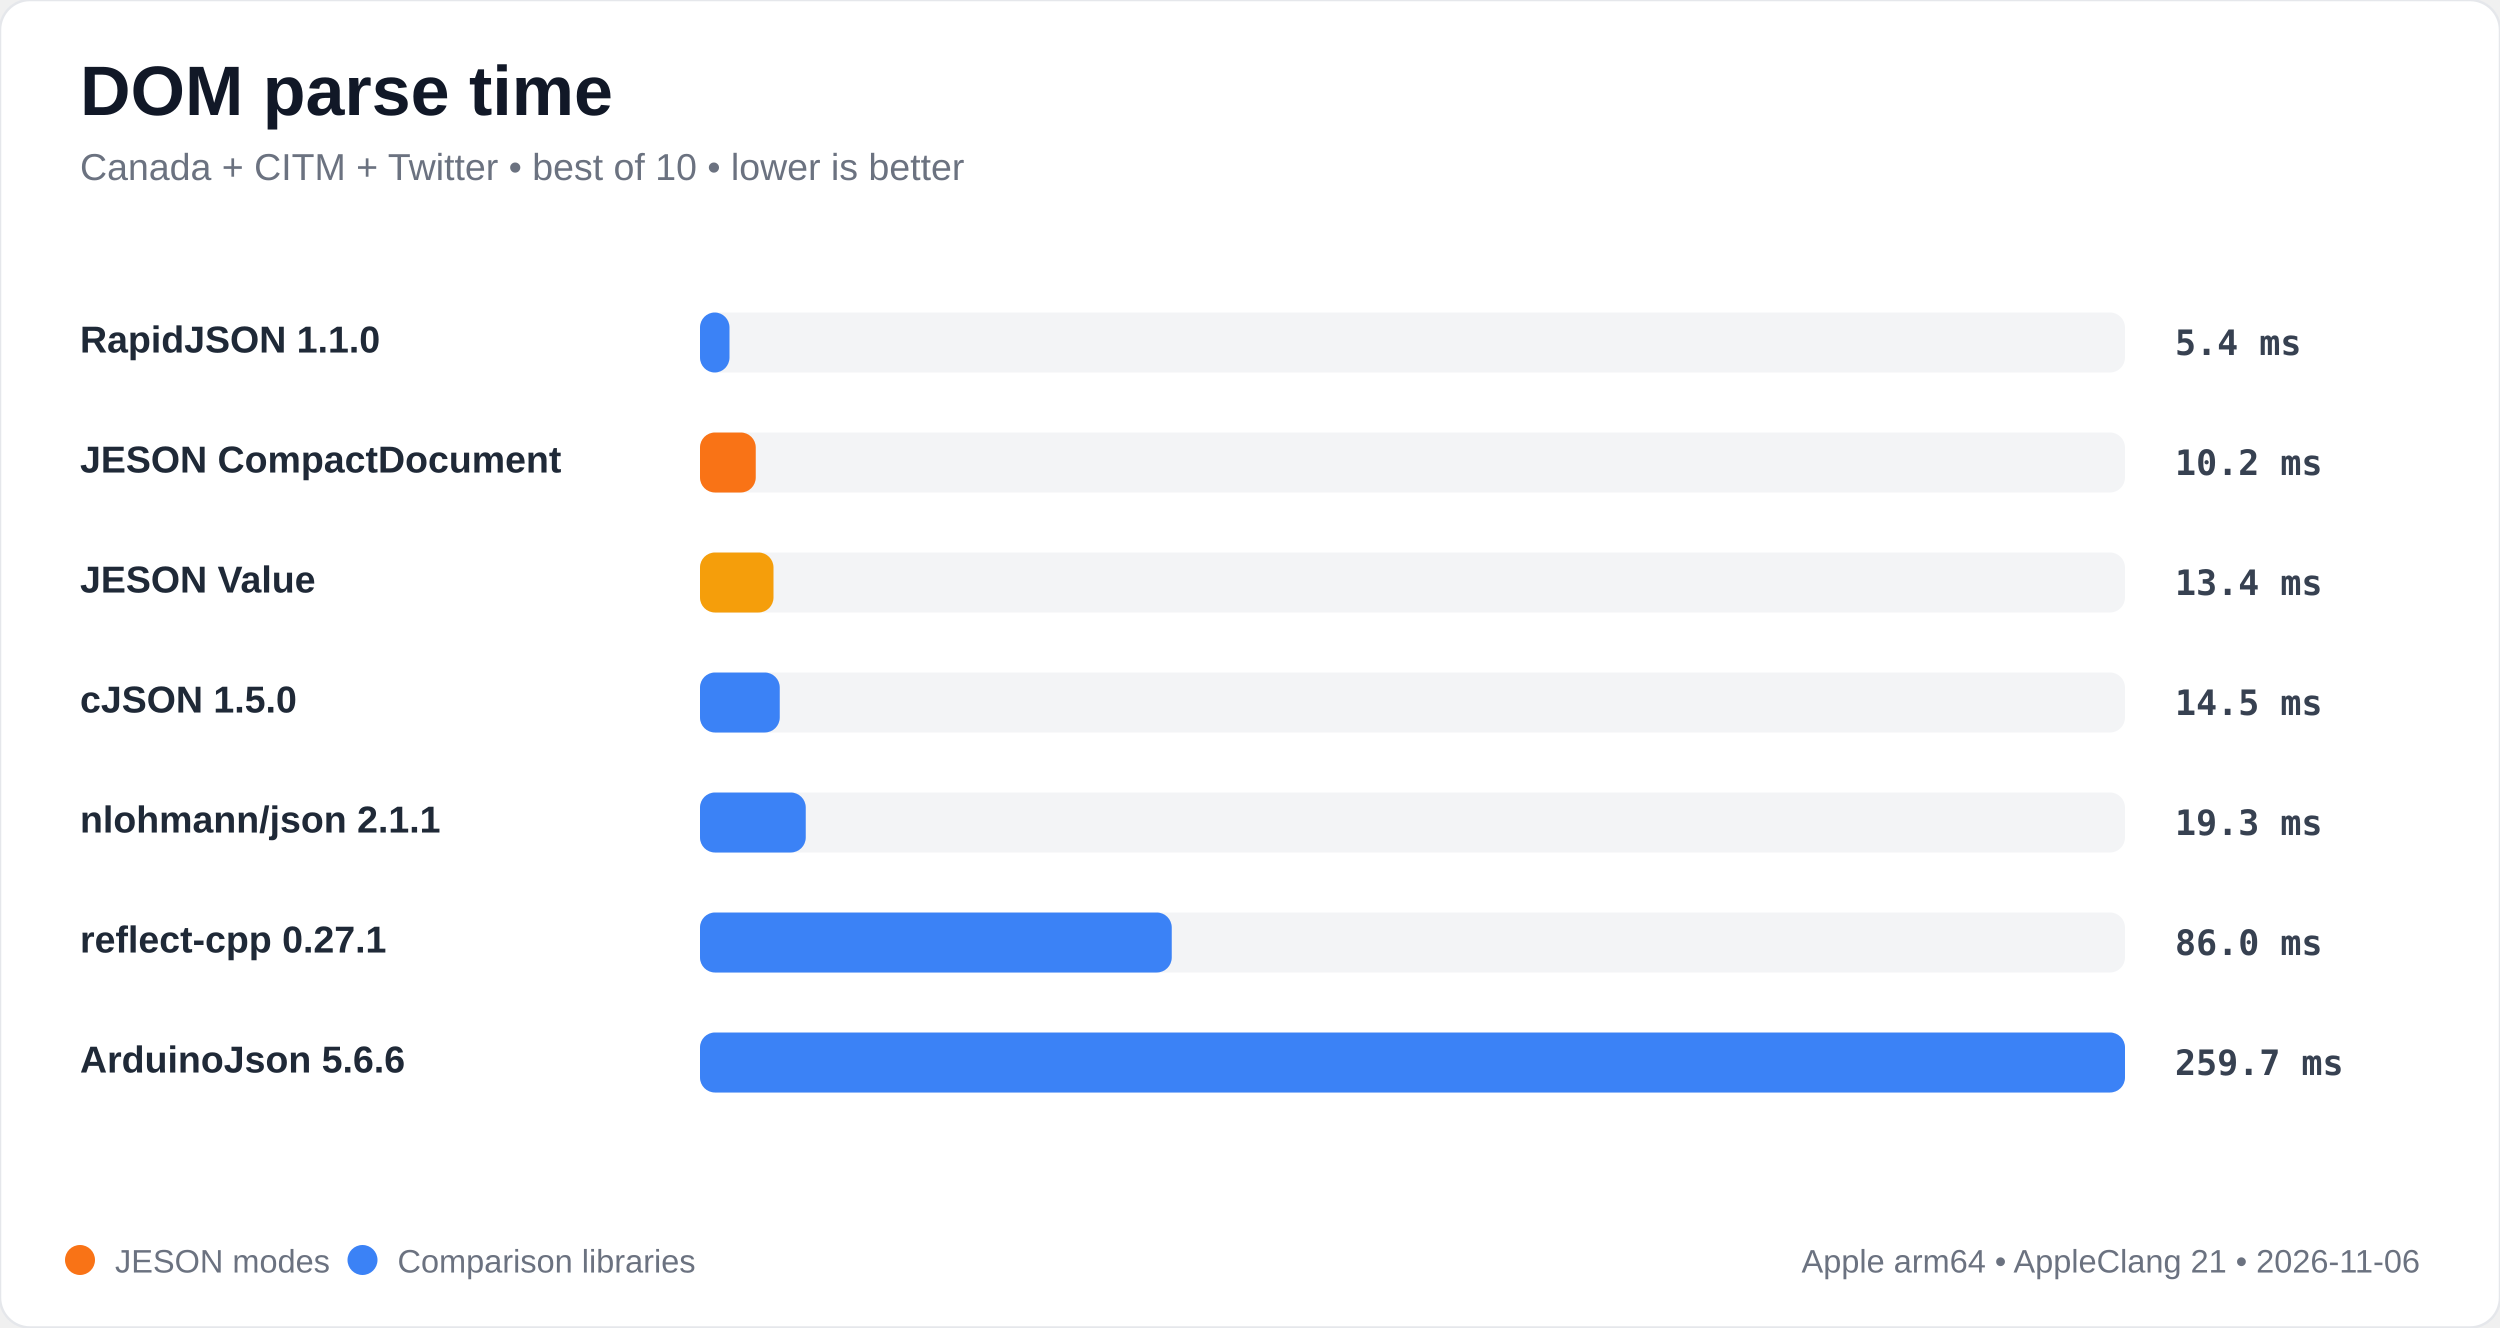
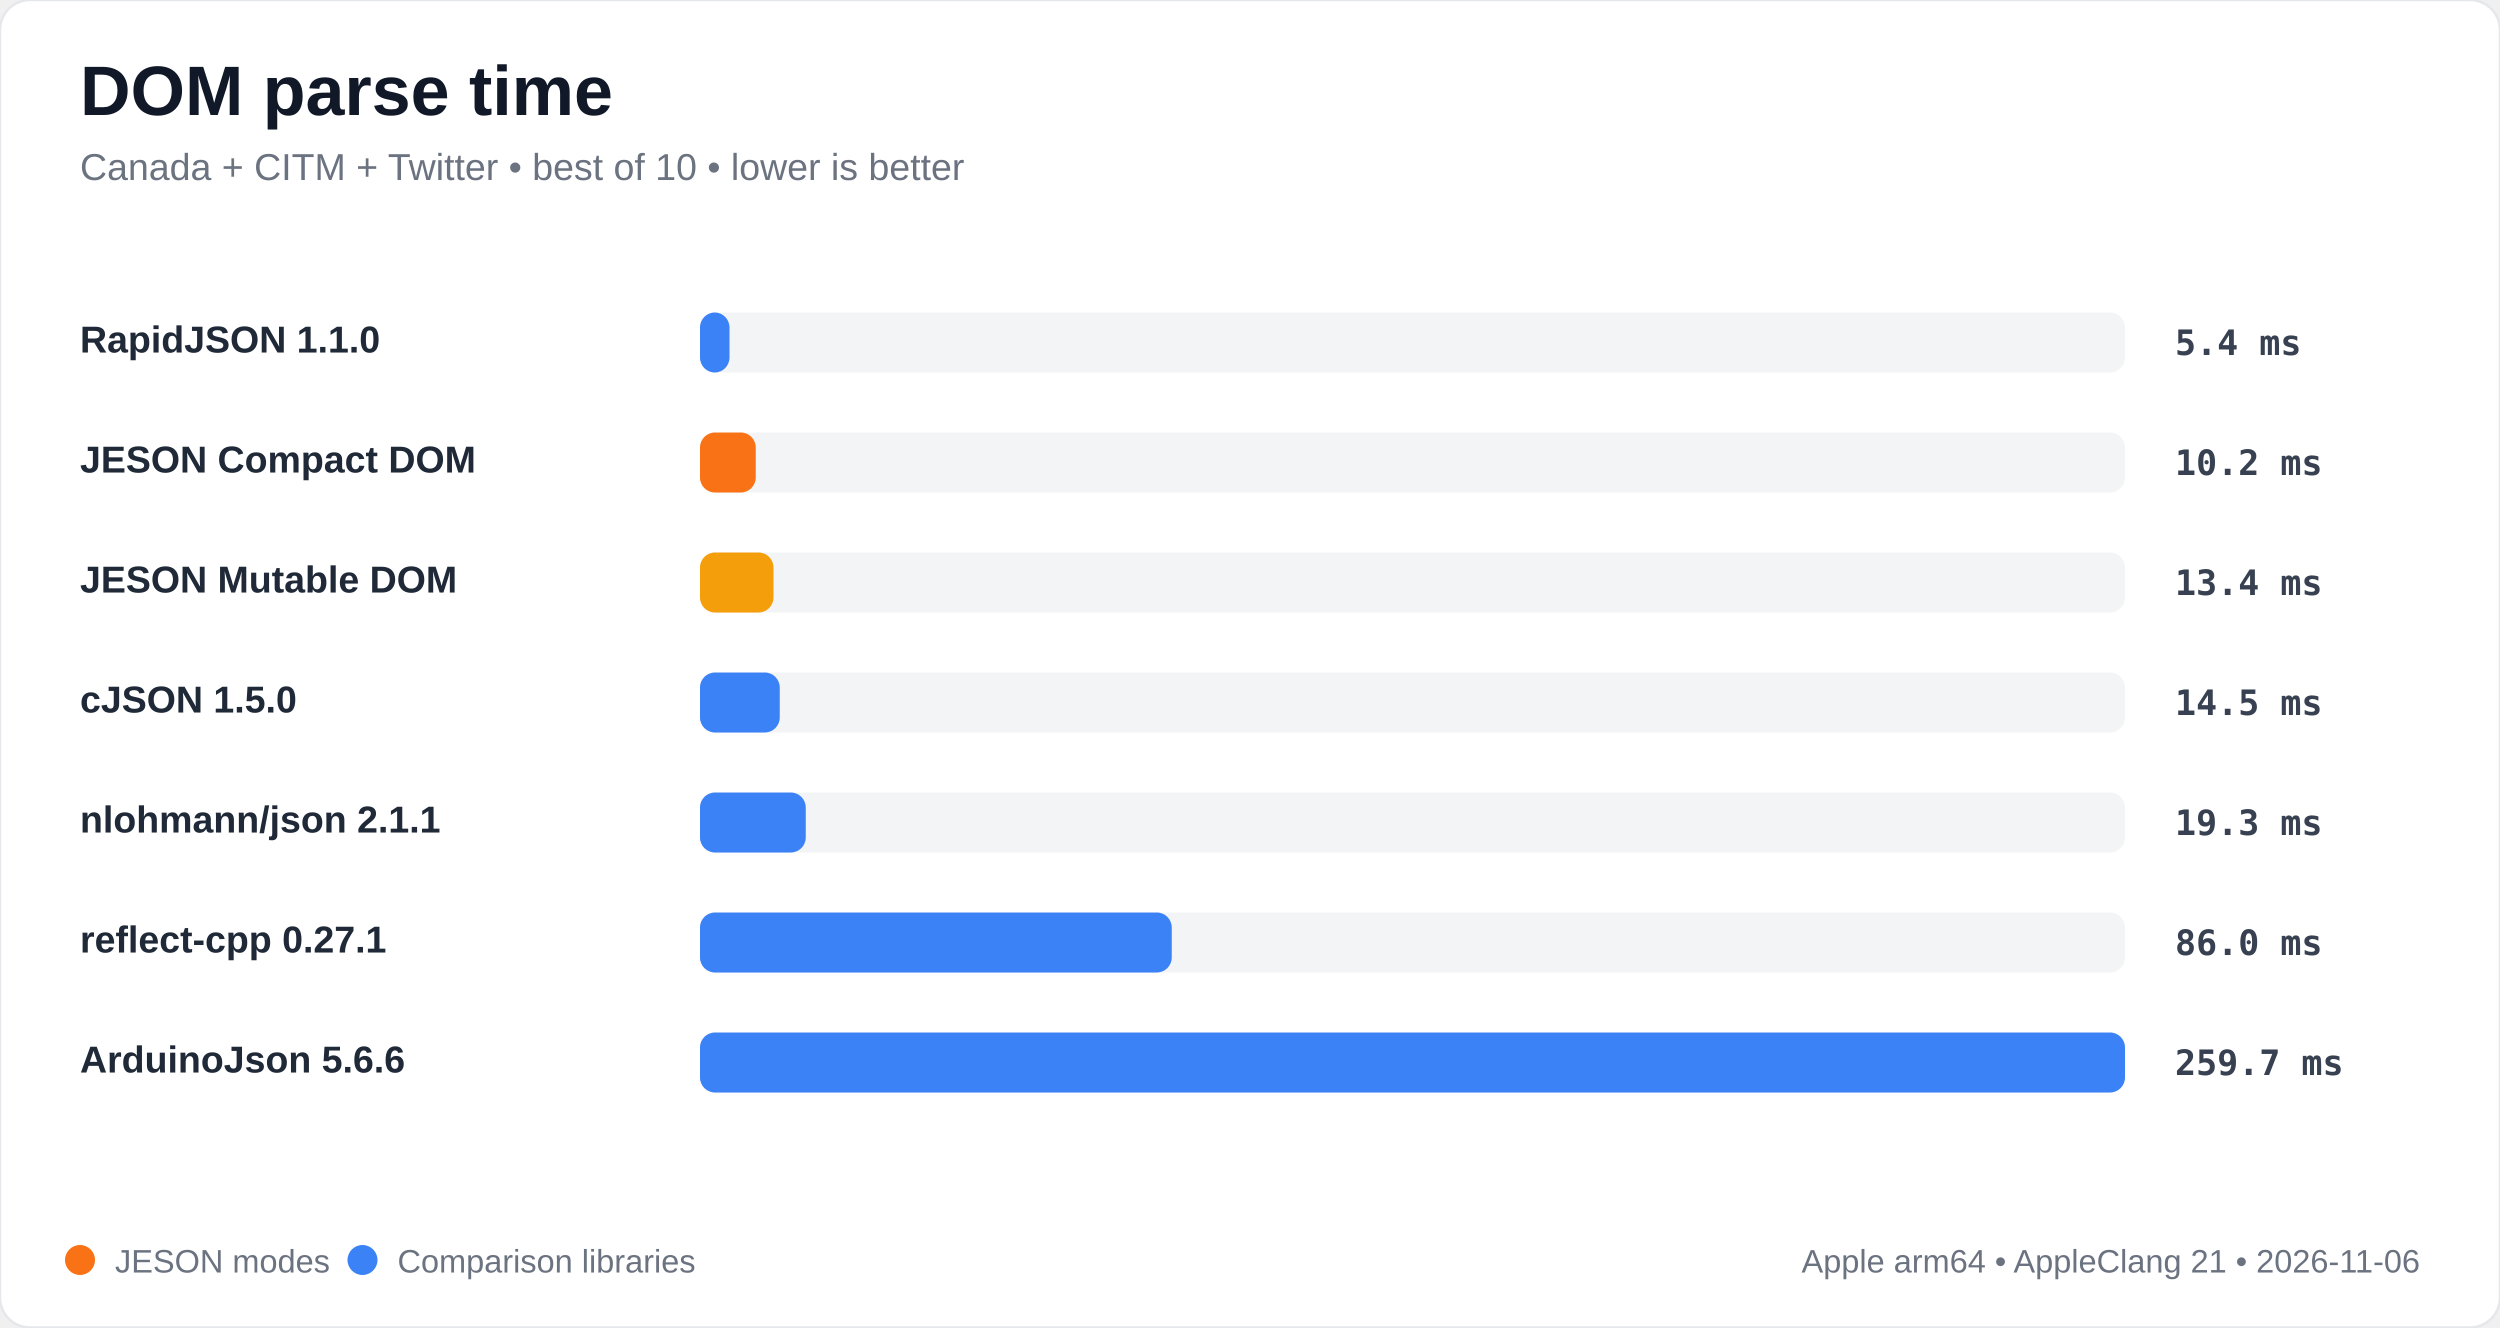
<svg xmlns="http://www.w3.org/2000/svg" viewBox="0 0 1000 531" role="img">
  <rect width="1000" height="531" rx="12" fill="#ffffff" stroke="#e5e7eb" />
  <text x="32" y="46" font-family="Arial, sans-serif" font-size="28" font-weight="700" fill="#111827">DOM parse time</text>
  <text x="32" y="72" font-family="Arial, sans-serif" font-size="15" fill="#6b7280">Canada + CITM + Twitter • best of 10 • lower is better</text>
  <text x="32" y="141" font-family="Arial, sans-serif" font-size="15" font-weight="600" fill="#1f2937">RapidJSON 1.1.0</text>
  <rect x="280" y="125" width="570" height="24" rx="6" fill="#f3f4f6" />
  <rect x="280" y="125" width="11.8" height="24" rx="6" fill="#3b82f6" />
  <text x="870" y="142" font-family="monospace" font-size="14" font-weight="600" fill="#374151">5.4 ms</text>
-   <text x="32" y="189" font-family="Arial, sans-serif" font-size="15" font-weight="600" fill="#1f2937">JESON CompactDocument</text>
+   <text x="32" y="189" font-family="Arial, sans-serif" font-size="15" font-weight="600" fill="#1f2937">JESON Compact DOM</text>
  <rect x="280" y="173" width="570" height="24" rx="6" fill="#f3f4f6" />
  <rect x="280" y="173" width="22.3" height="24" rx="6" fill="#f97316" />
  <text x="870" y="190" font-family="monospace" font-size="14" font-weight="600" fill="#374151">10.2 ms</text>
-   <text x="32" y="237" font-family="Arial, sans-serif" font-size="15" font-weight="600" fill="#1f2937">JESON Value</text>
+   <text x="32" y="237" font-family="Arial, sans-serif" font-size="15" font-weight="600" fill="#1f2937">JESON Mutable DOM</text>
  <rect x="280" y="221" width="570" height="24" rx="6" fill="#f3f4f6" />
  <rect x="280" y="221" width="29.4" height="24" rx="6" fill="#f59e0b" />
  <text x="870" y="238" font-family="monospace" font-size="14" font-weight="600" fill="#374151">13.4 ms</text>
  <text x="32" y="285" font-family="Arial, sans-serif" font-size="15" font-weight="600" fill="#1f2937">cJSON 1.5.0</text>
  <rect x="280" y="269" width="570" height="24" rx="6" fill="#f3f4f6" />
  <rect x="280" y="269" width="31.9" height="24" rx="6" fill="#3b82f6" />
  <text x="870" y="286" font-family="monospace" font-size="14" font-weight="600" fill="#374151">14.5 ms</text>
  <text x="32" y="333" font-family="Arial, sans-serif" font-size="15" font-weight="600" fill="#1f2937">nlohmann/json 2.1.1</text>
  <rect x="280" y="317" width="570" height="24" rx="6" fill="#f3f4f6" />
  <rect x="280" y="317" width="42.3" height="24" rx="6" fill="#3b82f6" />
  <text x="870" y="334" font-family="monospace" font-size="14" font-weight="600" fill="#374151">19.3 ms</text>
  <text x="32" y="381" font-family="Arial, sans-serif" font-size="15" font-weight="600" fill="#1f2937">reflect-cpp 0.27.1</text>
  <rect x="280" y="365" width="570" height="24" rx="6" fill="#f3f4f6" />
  <rect x="280" y="365" width="188.7" height="24" rx="6" fill="#3b82f6" />
  <text x="870" y="382" font-family="monospace" font-size="14" font-weight="600" fill="#374151">86.0 ms</text>
  <text x="32" y="429" font-family="Arial, sans-serif" font-size="15" font-weight="600" fill="#1f2937">ArduinoJson 5.6.6</text>
  <rect x="280" y="413" width="570" height="24" rx="6" fill="#f3f4f6" />
  <rect x="280" y="413" width="570.0" height="24" rx="6" fill="#3b82f6" />
  <text x="870" y="430" font-family="monospace" font-size="14" font-weight="600" fill="#374151">259.7 ms</text>
  <circle cx="32" cy="504" r="6" fill="#f97316" />
  <text x="46" y="509" font-family="Arial, sans-serif" font-size="13" fill="#6b7280">JESON modes</text>
  <circle cx="145" cy="504" r="6" fill="#3b82f6" />
  <text x="159" y="509" font-family="Arial, sans-serif" font-size="13" fill="#6b7280">Comparison libraries</text>
  <text x="968" y="509" text-anchor="end" font-family="Arial, sans-serif" font-size="13" fill="#6b7280">Apple arm64 • AppleClang 21 • 2026-11-06</text>
</svg>
